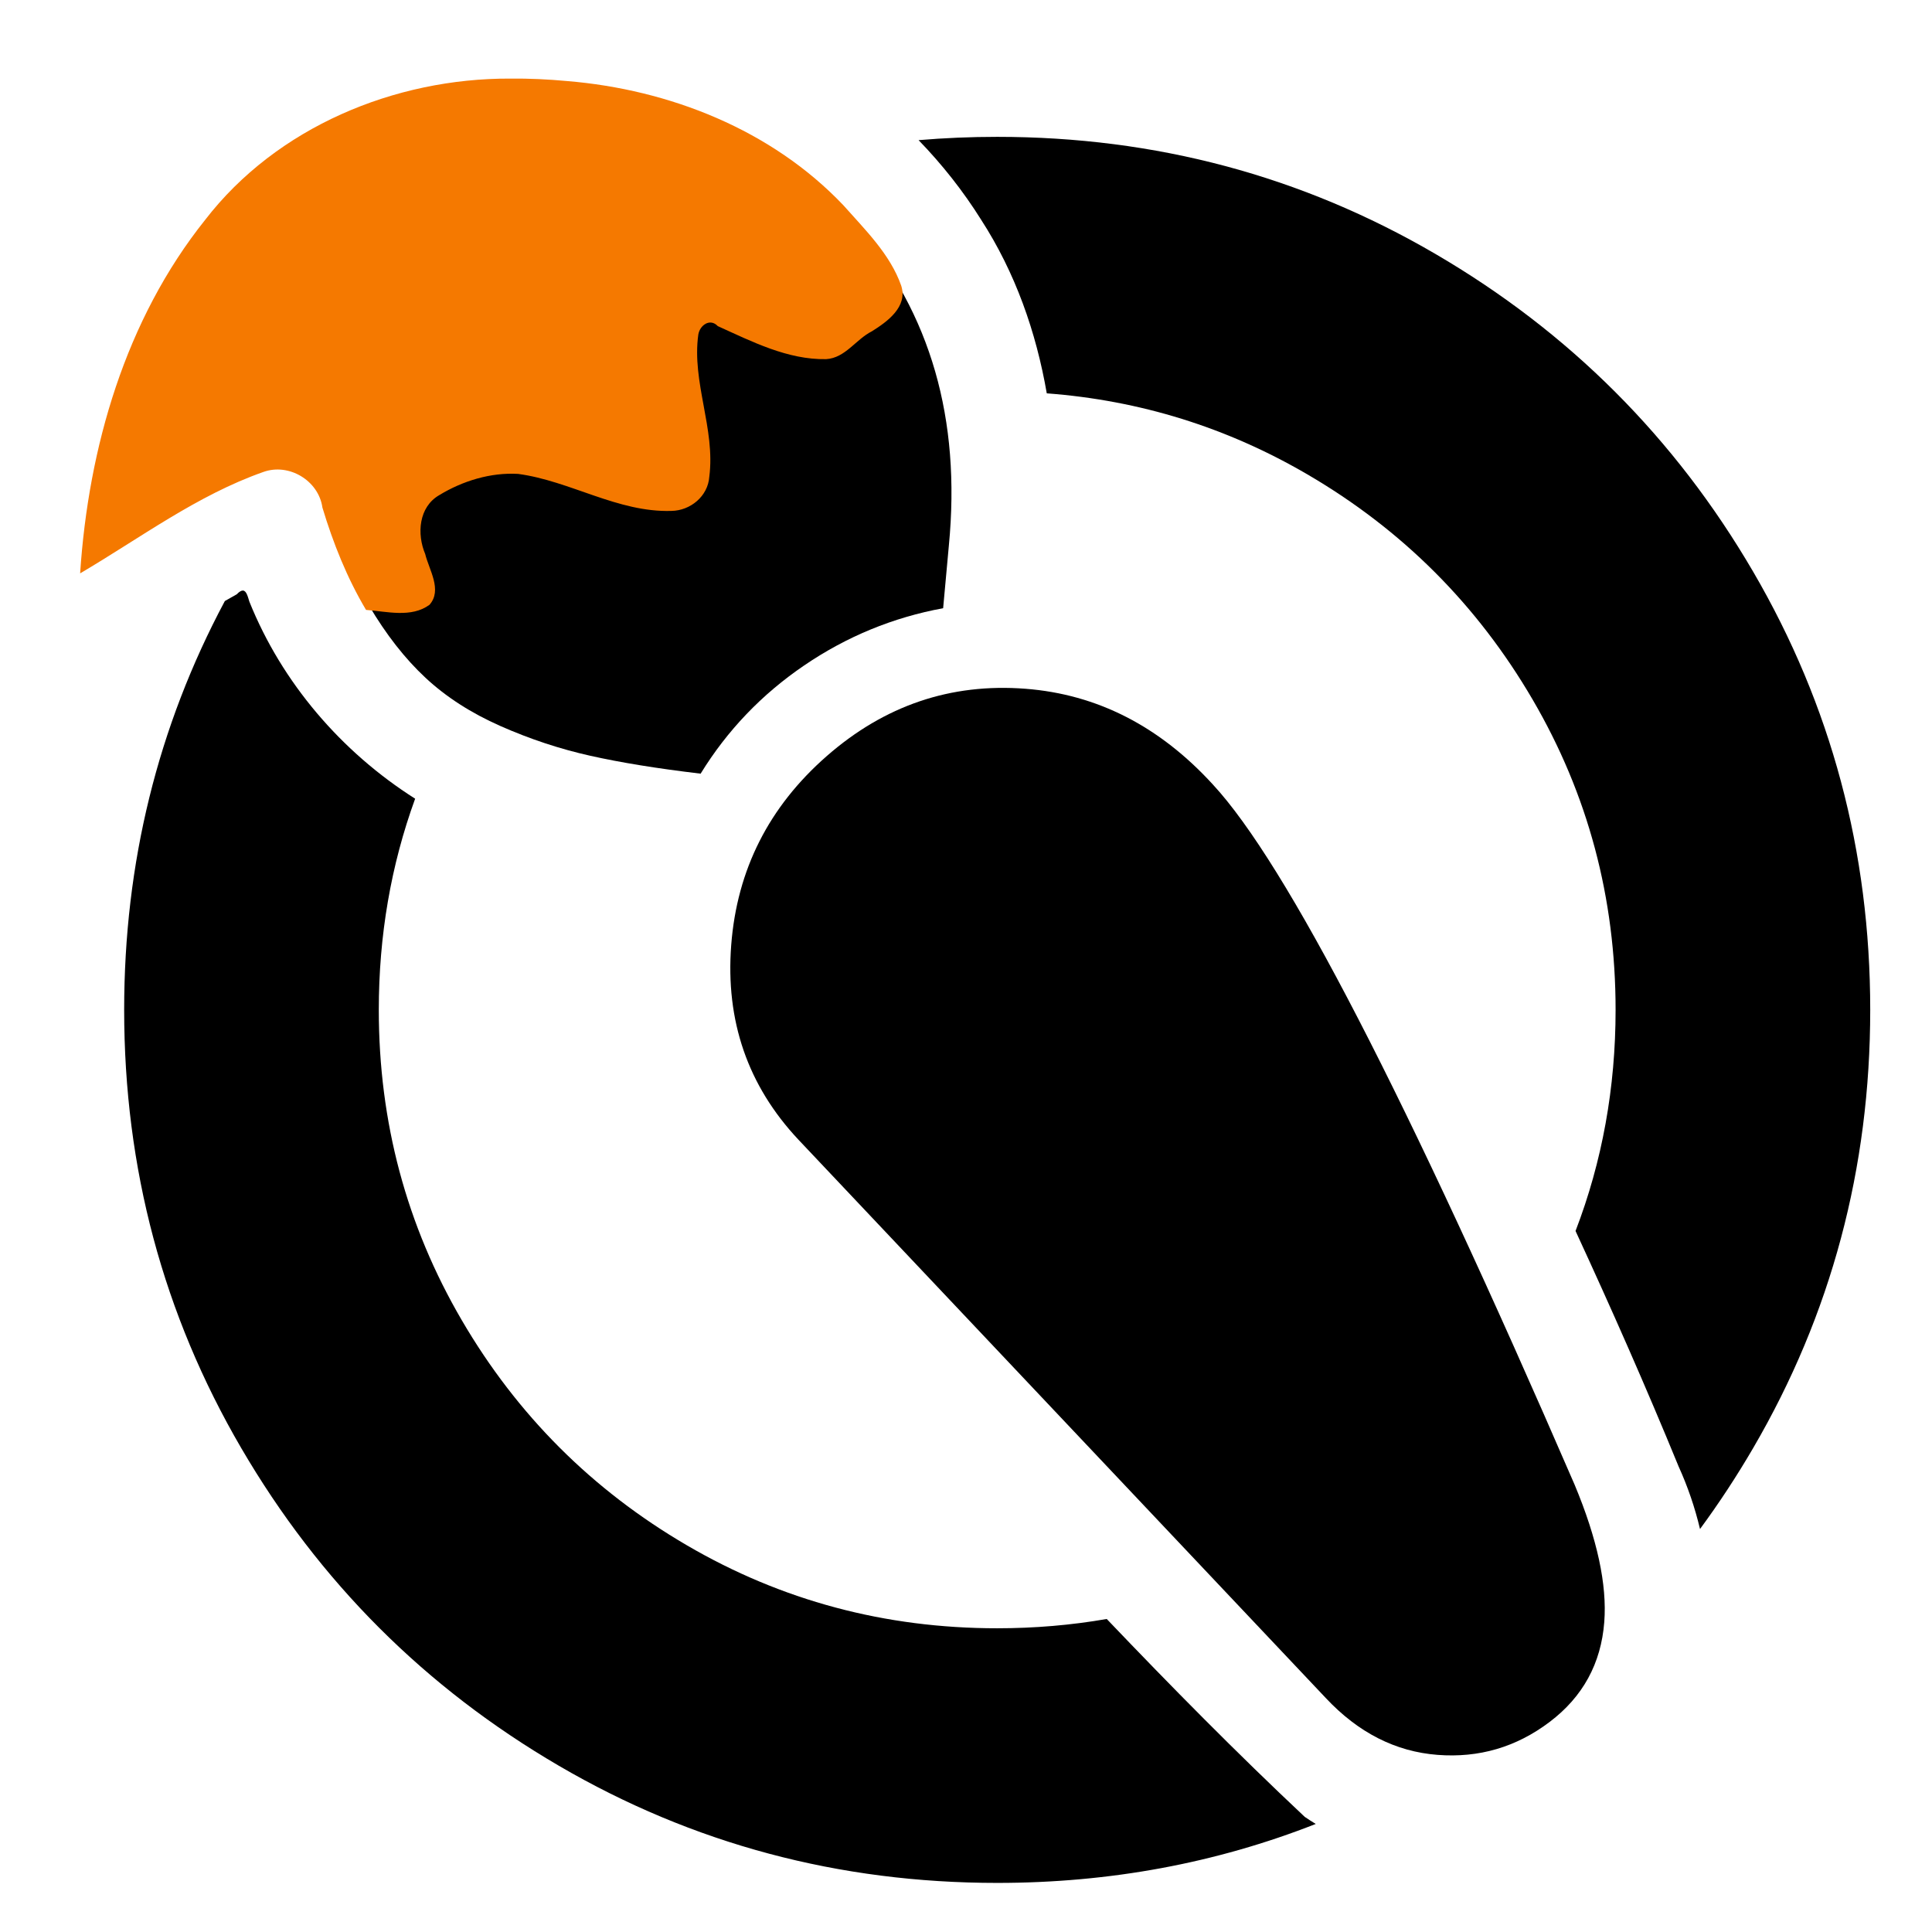
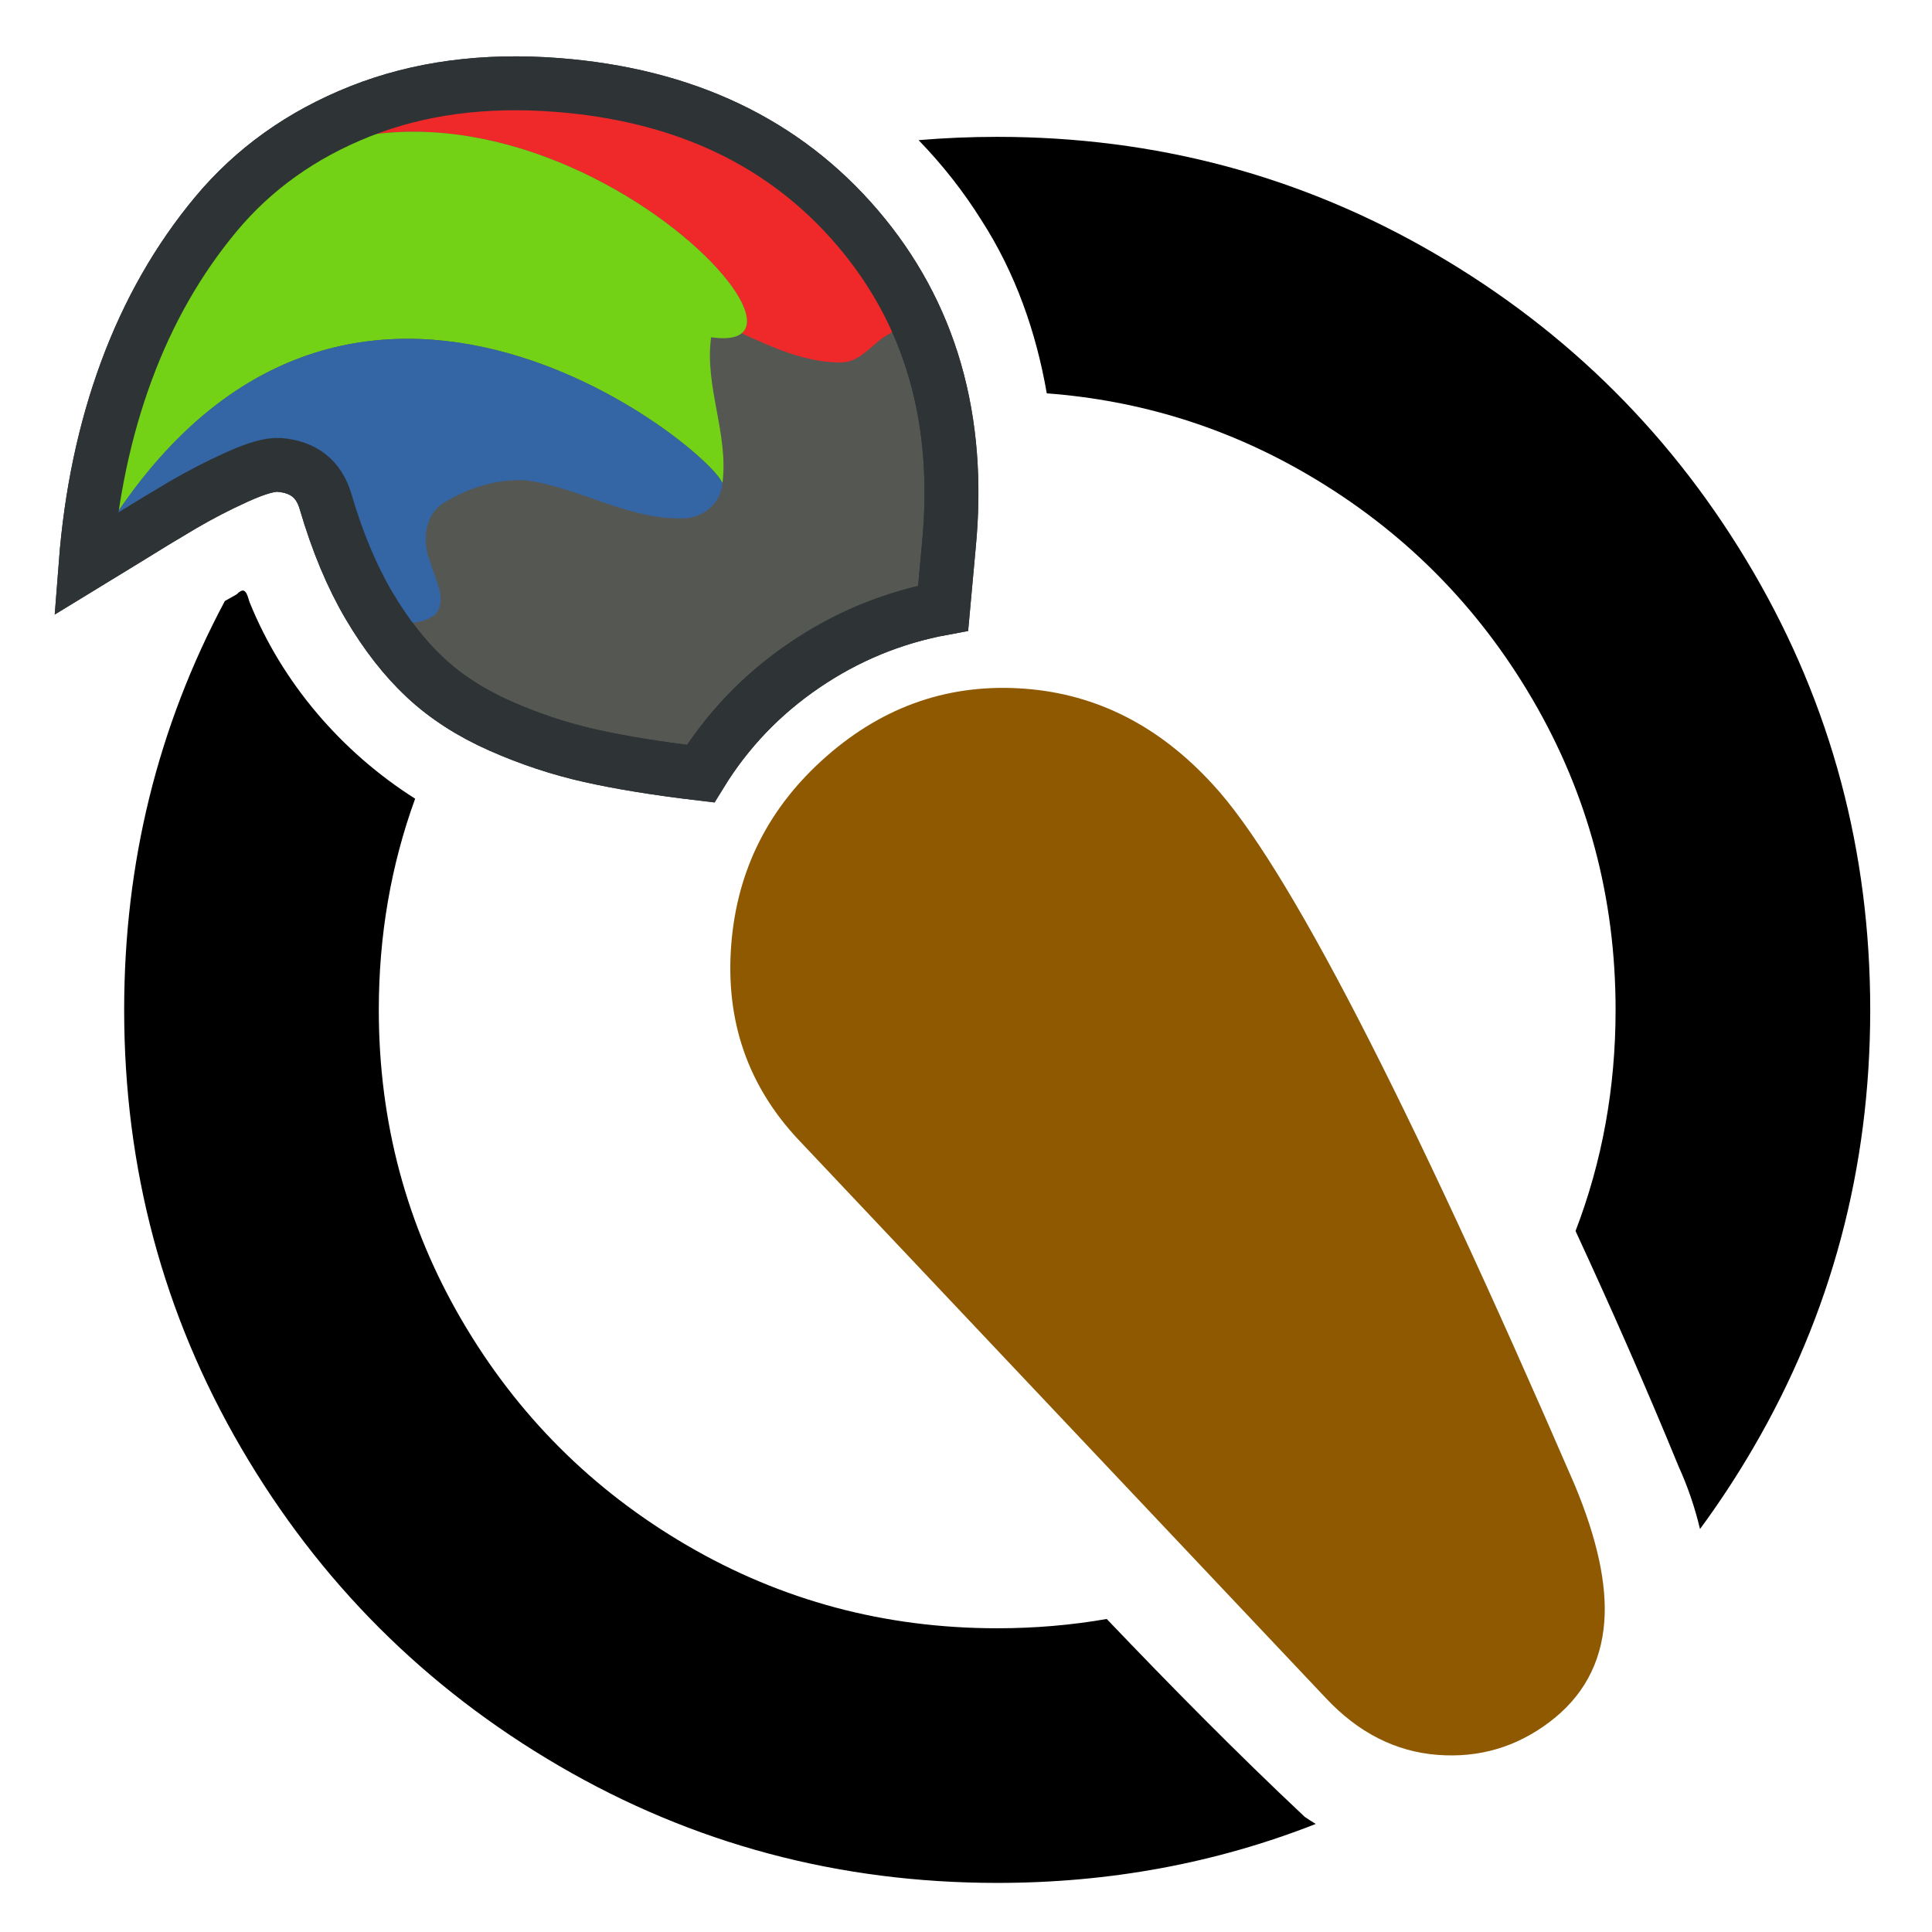
<svg xmlns="http://www.w3.org/2000/svg" width="1792" height="1792" viewBox="0 0 1792 1792" id="svg2" version="1.1">
  <defs id="defs8" />
  <g id="g4214" transform="matrix(1.054382,0,0,1.054382,-1826.143,-409.0741)">
    <path d="m 2609.184,508.362 c -23.354,0 -46.402,0.97 -69.148,2.899 20.672,21.323 39.203,44.762 55.086,70.122 30.039,46.533 48.309,98.625 57.678,152.615 82.01,6.174 158.475,29.953 229.383,71.363 83.333,48.667 149.333,114.667 198,198 48.666,83.333 73.001,174.335 73.001,273.001 0,68.532 -11.752,133.361 -35.23,194.495 31.616,68.432 62.074,137.39 90.663,207.151 7.974,17.521 14.324,36.04 18.83,55.051 16.668,-22.643 32.251,-46.374 46.738,-71.198 68.667,-117.667 103,-246.165 103,-385.499 0,-139.333 -34.334,-267.834 -103,-385.501 C 3205.517,773.196 3112.349,680.029 2994.682,611.363 2877.016,542.696 2748.517,508.362 2609.184,508.362 Z M 1945.673,907.487 c -1.379,-0.062 -3.138,0.876 -5.47,3.307 -3.497,1.927 -6.976,3.903 -10.446,5.904 -59.046,110.573 -88.574,230.461 -88.574,359.665 0,139.333 34.334,267.832 103,385.499 68.667,117.667 161.833,210.835 279.5,279.501 117.667,68.667 246.167,103 385.501,103 98.869,0 192.281,-17.294 280.24,-51.869 -3.27,-1.972 -6.492,-4.037 -9.66,-6.202 -59.884,-56.258 -117.531,-114.707 -174.217,-174.1 -31.266,5.437 -63.384,8.171 -96.363,8.171 -98.667,0 -189.668,-24.334 -273.001,-73.001 -83.333,-48.667 -149.333,-114.666 -198,-198 -48.667,-83.333 -72.999,-174.333 -72.999,-273 0,-65.281 10.663,-127.204 31.967,-185.772 -64.788,-41.1 -117.151,-101.965 -145.833,-173.387 -1.417,-4.599 -2.611,-9.579 -5.644,-9.716 z" id="path4140" />
-     <path d="m 2996.589,1931.735 q 54.725,4.22 98.572,-28.967 43.847,-33.188 48.068,-87.912 3.798,-49.252 -26.076,-120.762 -221.627,-511.758 -318.188,-615.936 -70.346,-76.991 -164.942,-84.286 -98.505,-7.597 -174.833,59.261 -76.329,66.859 -83.986,166.145 -7.718,100.068 59.142,171.285 l 463.867,491.119 q 42.869,45.773 98.376,50.054 z" id="path4208" />
-     <path d="m 2348.293,1068.565 q 35.072,-57.064 91.098,-95.211 56.026,-38.146 122.241,-50.341 l 5.062,-55.446 q 15.97,-166.278 -80.319,-279.086 -96.289,-112.808 -264.372,-125.771 -96.159,-7.416 -173.232,23.209 -77.073,30.625 -126.909,90.482 -49.836,59.857 -78.658,137.851 -28.821,77.993 -35.936,170.244 5.774,-3.487 33.862,-20.982 28.088,-17.494 51.154,-31.051 23.066,-13.557 48.326,-24.978 25.26,-11.421 36.987,-10.517 32.053,2.472 40.767,32.242 15.565,53.105 38.169,91.418 22.604,38.312 49.752,63.606 27.147,25.294 65.933,42.44 38.785,17.147 78.986,26.146 40.201,8.998 97.09,15.745 z" id="path4" />
-     <path style="fill:#f57900" d="m 2180.829,457.117 c -101.677,-0.419 -205.516,42.714 -268.392,124.258 -70.172,87.804 -102.678,200.155 -109.998,310.989 52.933,-31.12 102.96,-68.74 161.236,-89.222 22.487,-8.063 48.555,7.601 51.9,31.294 9.419,31.302 21.645,61.918 38.377,90.069 18.189,1.347 39.917,7.244 55.856,-4.528 11.46,-12.977 -0.489,-30.876 -3.799,-44.625 -7.455,-17.627 -5.787,-41.322 12.351,-51.808 20.696,-12.587 45.301,-20.076 69.375,-18.678 45.933,6.164 87.614,34.019 134.816,32.56 16.778,-0.218 32.212,-12.941 33.377,-30.081 5.461,-42.072 -15.528,-83.058 -9.674,-124.978 1.264,-8.208 10.233,-14.82 17.151,-7.501 30.085,13.625 61.468,29.672 95.29,29.05 16.951,-1.02 26.062,-17.389 40.314,-24.523 13.532,-8.46 31.724,-21.562 25.739,-40.133 -9.79,-27.769 -31.742,-49.11 -50.884,-70.719 -63.044,-66.364 -152.945,-101.839 -243.124,-109.268 -16.587,-1.549 -33.251,-2.315 -49.911,-2.155 z" id="path4210" />
+     <path d="m 2996.589,1931.735 q 54.725,4.22 98.572,-28.967 43.847,-33.188 48.068,-87.912 3.798,-49.252 -26.076,-120.762 -221.627,-511.758 -318.188,-615.936 -70.346,-76.991 -164.942,-84.286 -98.505,-7.597 -174.833,59.261 -76.329,66.859 -83.986,166.145 -7.718,100.068 59.142,171.285 l 463.867,491.119 q 42.869,45.773 98.376,50.054 z" id="path4208" style="fill:#8f5902;stroke:none;stroke-width:47.421;stroke-miterlimit:4;stroke-dasharray:none" />
+     <path d="m 2348.293,1068.565 q 35.072,-57.064 91.098,-95.211 56.026,-38.146 122.241,-50.341 l 5.062,-55.446 q 15.97,-166.278 -80.319,-279.086 -96.289,-112.808 -264.372,-125.771 -96.159,-7.416 -173.232,23.209 -77.073,30.625 -126.909,90.482 -49.836,59.857 -78.658,137.851 -28.821,77.993 -35.936,170.244 5.774,-3.487 33.862,-20.982 28.088,-17.494 51.154,-31.051 23.066,-13.557 48.326,-24.978 25.26,-11.421 36.987,-10.517 32.053,2.472 40.767,32.242 15.565,53.105 38.169,91.418 22.604,38.312 49.752,63.606 27.147,25.294 65.933,42.44 38.785,17.147 78.986,26.146 40.201,8.998 97.09,15.745 z" id="path4" style="fill:#555753;stroke-width:47.421;stroke-miterlimit:4;stroke-dasharray:none;stroke:#2e3436;stroke-opacity:1" />
+     <path style="fill:#ef2929" d="m 487.176,68.809 c -2.256,-0.009 -4.512,-0.004 -6.768,0.018 C 370.268,68.372 257.785,115.096 189.676,203.428 c -3.2e-4,4e-4 3.2e-4,0.002 0,0.002 220.228,-217.412 547.395,65.849 498.236,105.719 29.627,13.584 60.482,27.627 93.494,27.02 18.362,-1.105 28.232,-18.835 43.67,-26.562 14.658,-9.164 34.364,-23.358 27.881,-43.475 C 842.352,236.05 818.574,212.933 797.838,189.525 729.546,117.637 632.161,79.209 534.475,71.162 518.753,69.693 502.967,68.874 487.176,68.809 Z" id="path4210" transform="matrix(0.9484231,0,0,0.9484231,1731.956,387.9753)" />
+     <path style="fill:#73d216" d="m 1911.848,580.912 c -72.093,90.208 -105.488,205.633 -113.008,319.501 208.813,-403.113 556.21,-120.203 568.639,-87.348 5.61,-43.223 -15.953,-85.331 -9.938,-128.398 139.474,20.074 -214.986,-331.513 -445.694,-103.755 z" id="path4141" />
+     <path id="path4137" d="m 1798.84,900.413 c 54.382,-31.972 105.778,-70.622 165.65,-91.665 23.102,-8.283 49.884,7.809 53.321,32.15 9.677,32.159 22.238,63.613 39.428,92.535 18.687,1.384 41.009,7.442 57.385,-4.652 11.774,-13.333 -0.502,-31.721 -3.903,-45.847 -7.659,-18.109 -5.946,-42.453 12.689,-53.227 21.262,-12.932 46.541,-20.625 71.274,-19.19 47.19,6.333 90.012,34.951 138.507,33.451 17.237,-0.224 33.094,-13.295 34.291,-30.904 -12.43,-32.855 -359.827,-315.764 -568.64,87.348 z" style="fill:#3465a4" />
+     <path style="fill:none;stroke-width:47.421;stroke-miterlimit:4;stroke-dasharray:none;stroke:#2e3436;stroke-opacity:1" id="path4147" d="m 2348.293,1068.565 q 35.072,-57.064 91.098,-95.211 56.026,-38.146 122.241,-50.341 l 5.062,-55.446 q 15.97,-166.278 -80.319,-279.086 -96.289,-112.808 -264.372,-125.771 -96.159,-7.416 -173.232,23.209 -77.073,30.625 -126.909,90.482 -49.836,59.857 -78.658,137.851 -28.821,77.993 -35.936,170.244 5.774,-3.487 33.862,-20.982 28.088,-17.494 51.154,-31.051 23.066,-13.557 48.326,-24.978 25.26,-11.421 36.987,-10.517 32.053,2.472 40.767,32.242 15.565,53.105 38.169,91.418 22.604,38.312 49.752,63.606 27.147,25.294 65.933,42.44 38.785,17.147 78.986,26.146 40.201,8.998 97.09,15.745 z" />
  </g>
</svg>
